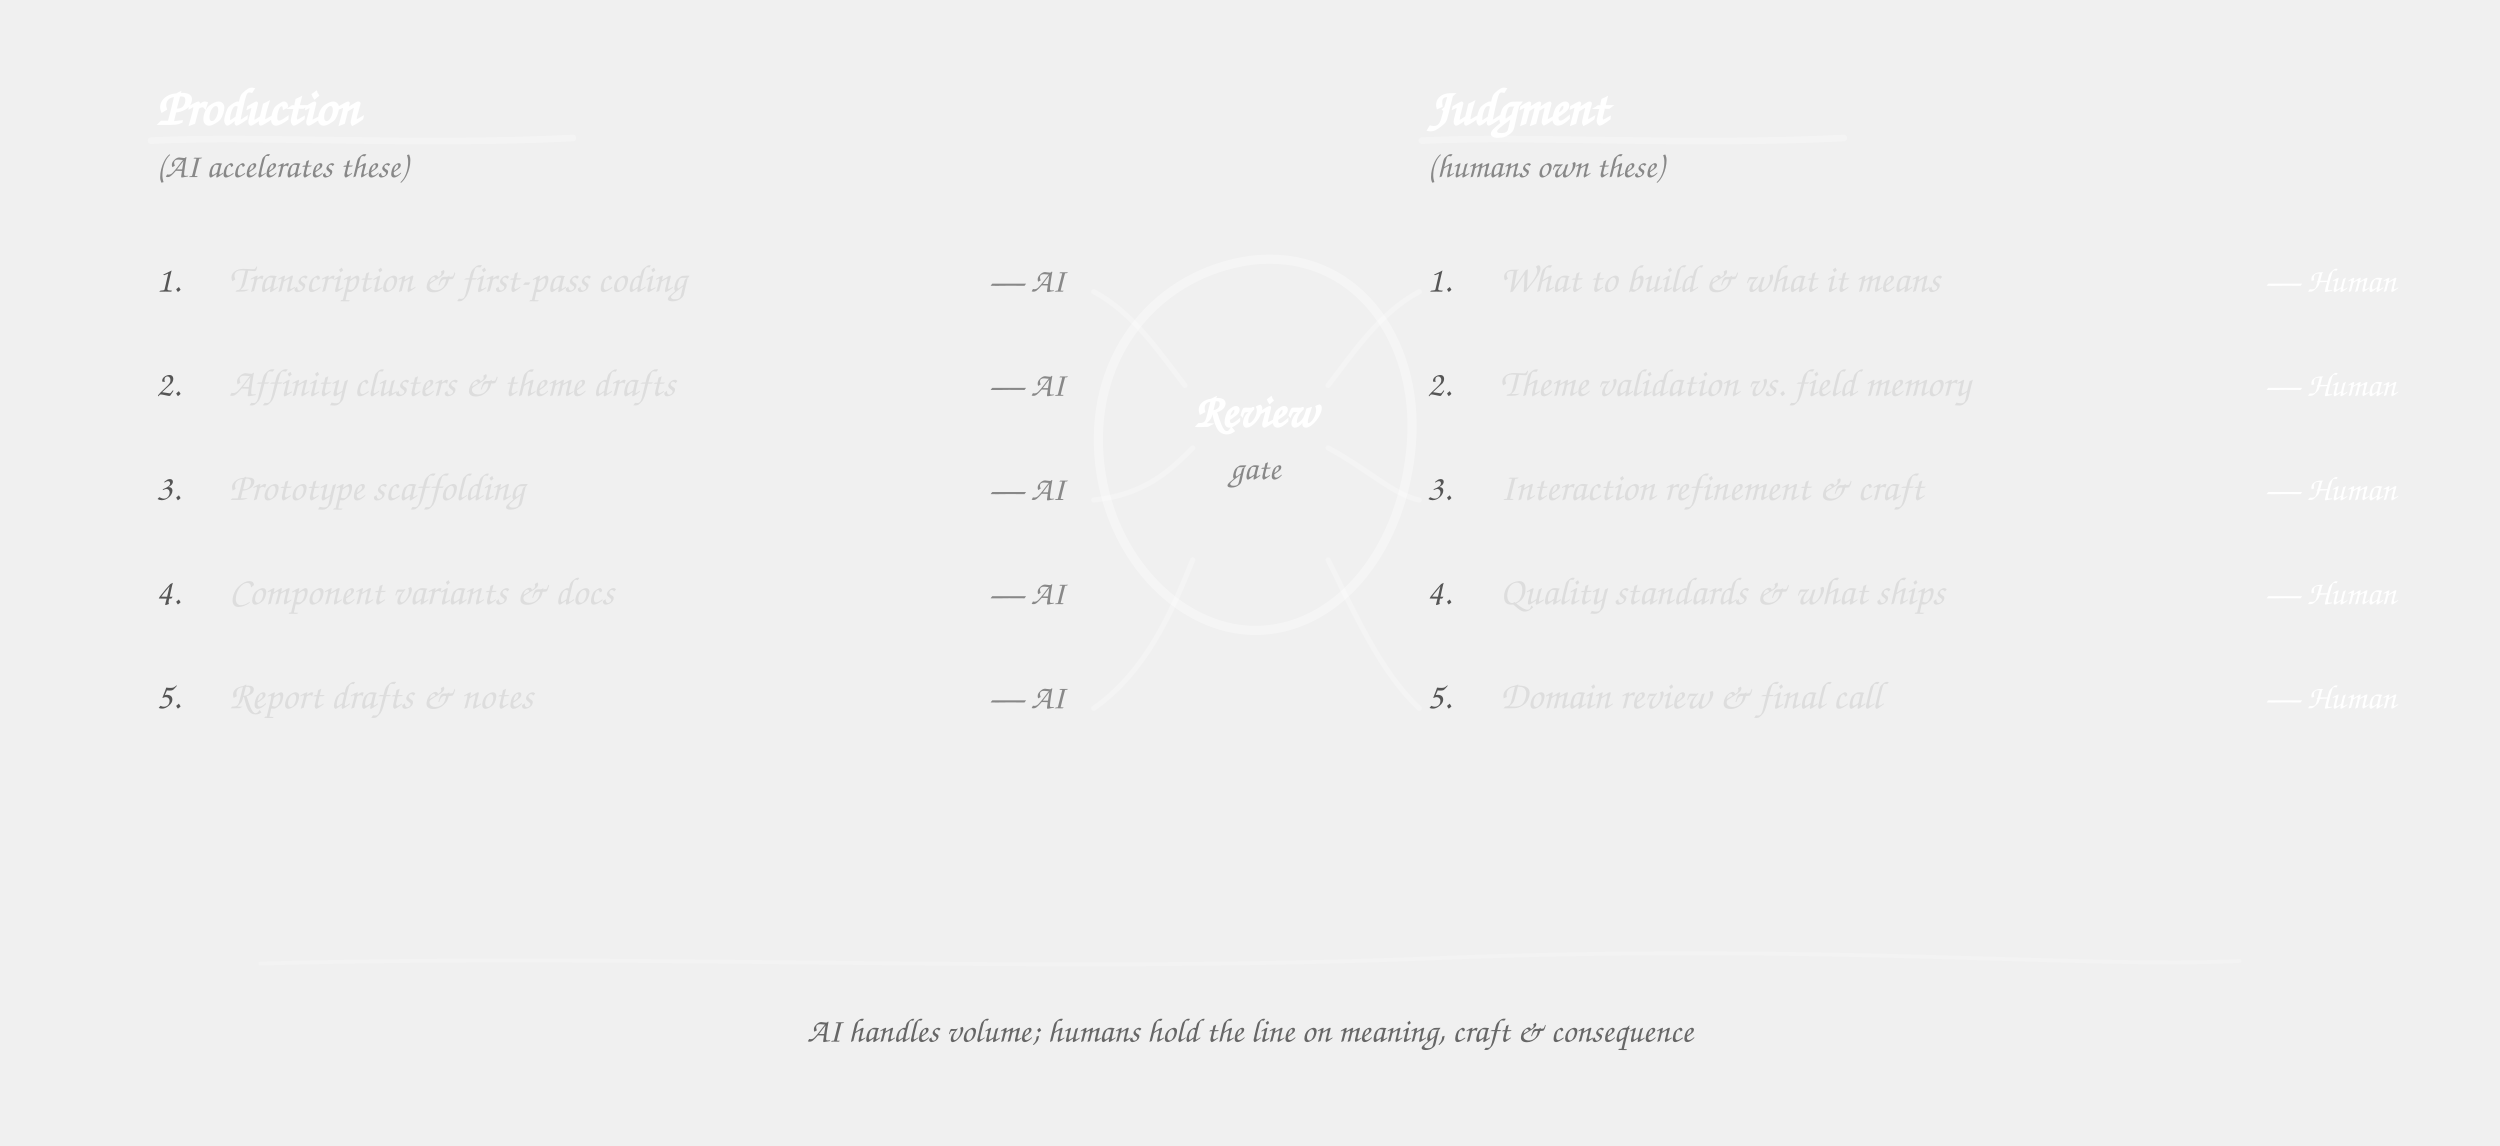
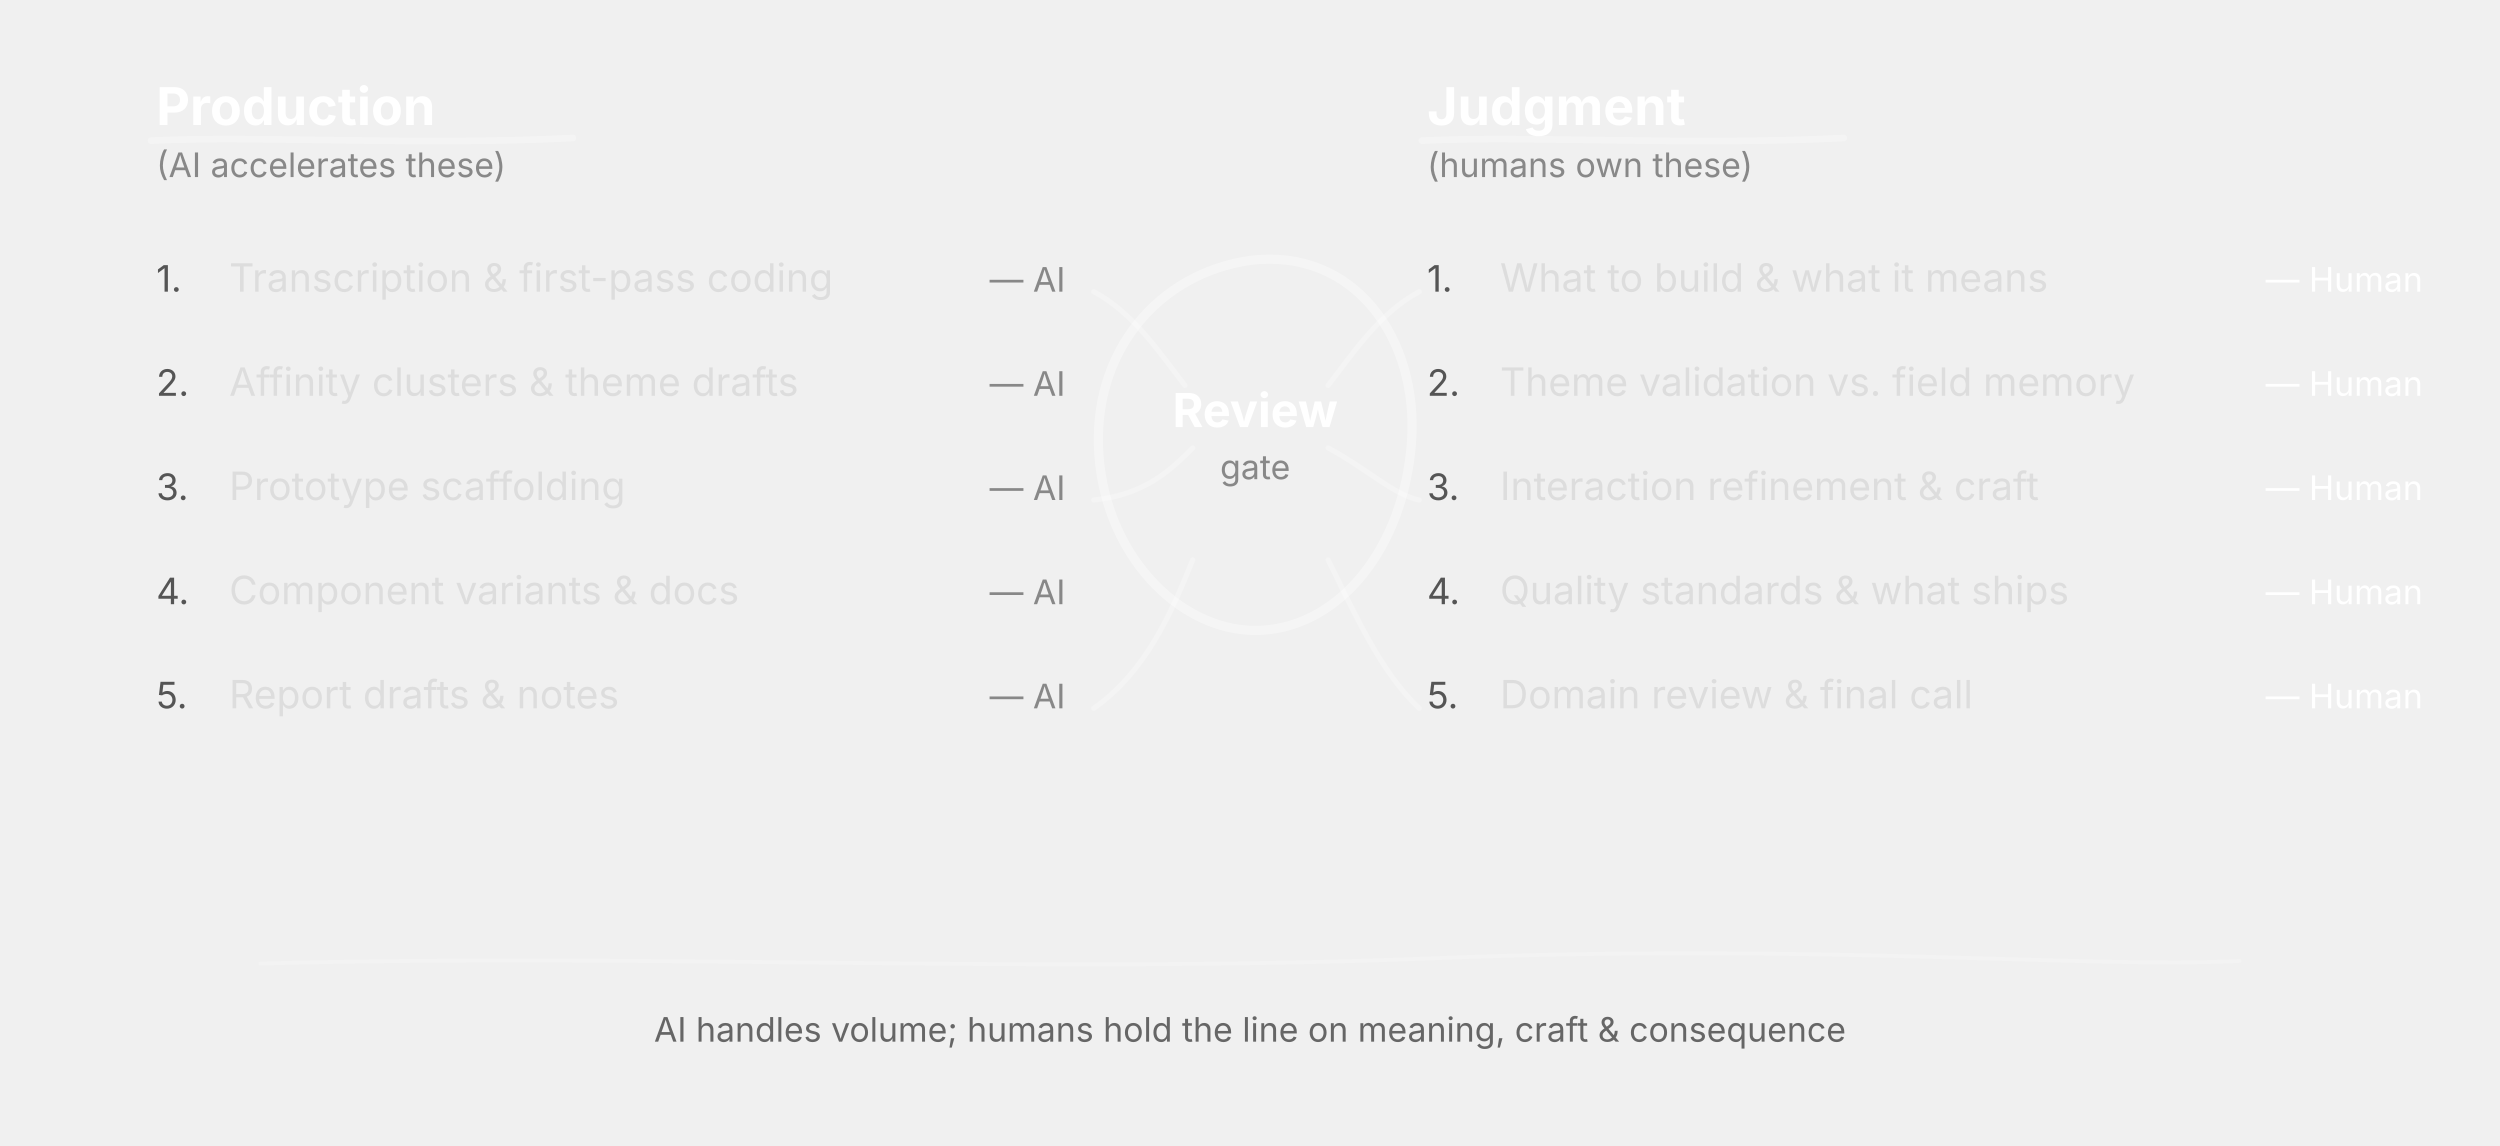
<svg xmlns="http://www.w3.org/2000/svg" viewBox="0 0 960 440" fill="none">
  <style>
-     text { font-family: 'Caveat', 'Segoe Script', 'Bradley Hand', 'Marker Felt', cursive; }
+     text { font-family: 'Inter', system-ui, sans-serif; }
    .title { font-size: 20px; font-weight: 700; fill: #ffffff; }
    .subtitle { font-size: 13px; fill: #888; }
    .item { font-size: 15px; fill: #ddd; }
    .num { font-size: 14px; fill: #555; }
    .tag-ai { font-size: 13px; fill: #888; }
    .tag-human { font-size: 13px; fill: #fff; }
    .gate { font-size: 18px; font-weight: 700; fill: #ffffff; text-anchor: middle; }
    .gate-sub { font-size: 13px; fill: #888; text-anchor: middle; }
    .note { font-size: 13px; fill: #666; text-anchor: middle; }
  </style>
  <text x="60" y="48" class="title">Production</text>
  <text x="60" y="68" class="subtitle">(AI accelerates these)</text>
  <path d="M58,54 C100,52 160,56 220,53" fill="none" stroke="#ffffff" stroke-width="2.5" opacity="0.3" stroke-linecap="round" />
  <text x="60" y="112" class="num">1.</text>
  <text x="88" y="112" class="item">Transcription &amp; first-pass coding</text>
  <text x="380" y="112" class="tag-ai">— AI</text>
  <text x="60" y="152" class="num">2.</text>
  <text x="88" y="152" class="item">Affinity clusters &amp; theme drafts</text>
  <text x="380" y="152" class="tag-ai">— AI</text>
  <text x="60" y="192" class="num">3.</text>
  <text x="88" y="192" class="item">Prototype scaffolding</text>
  <text x="380" y="192" class="tag-ai">— AI</text>
  <text x="60" y="232" class="num">4.</text>
  <text x="88" y="232" class="item">Component variants &amp; docs</text>
  <text x="380" y="232" class="tag-ai">— AI</text>
  <text x="60" y="272" class="num">5.</text>
  <text x="88" y="272" class="item">Report drafts &amp; notes</text>
  <text x="380" y="272" class="tag-ai">— AI</text>
  <path d="M480,100 C520,95 545,130 542,170 C539,210 515,240 485,242 C455,244 425,215 422,175 C419,135 445,105 480,100Z" fill="none" stroke="#ffffff" stroke-width="3.5" opacity="0.35" stroke-linecap="round" />
  <text x="482" y="164" class="gate">Review</text>
  <text x="482" y="184" class="gate-sub">gate</text>
  <path d="M420,112 C435,120 445,135 455,148" fill="none" stroke="#ffffff" stroke-width="2" opacity="0.25" stroke-linecap="round" />
  <path d="M420,192 C440,190 450,180 458,172" fill="none" stroke="#ffffff" stroke-width="2" opacity="0.25" stroke-linecap="round" />
  <path d="M420,272 C440,258 450,235 458,215" fill="none" stroke="#ffffff" stroke-width="2" opacity="0.25" stroke-linecap="round" />
  <path d="M510,148 C520,135 530,120 545,112" fill="none" stroke="#ffffff" stroke-width="2" opacity="0.25" stroke-linecap="round" />
  <path d="M510,172 C525,180 535,190 545,192" fill="none" stroke="#ffffff" stroke-width="2" opacity="0.25" stroke-linecap="round" />
  <path d="M510,215 C520,235 530,258 545,272" fill="none" stroke="#ffffff" stroke-width="2" opacity="0.25" stroke-linecap="round" />
  <text x="548" y="48" class="title">Judgment</text>
  <text x="548" y="68" class="subtitle">(humans own these)</text>
  <path d="M546,54 C588,52 648,56 708,53" fill="none" stroke="#ffffff" stroke-width="2.5" opacity="0.3" stroke-linecap="round" />
  <text x="548" y="112" class="num">1.</text>
  <text x="576" y="112" class="item">What to build &amp; what it means</text>
  <text x="870" y="112" class="tag-human">— Human</text>
  <text x="548" y="152" class="num">2.</text>
  <text x="576" y="152" class="item">Theme validation vs. field memory</text>
  <text x="870" y="152" class="tag-human">— Human</text>
  <text x="548" y="192" class="num">3.</text>
  <text x="576" y="192" class="item">Interaction refinement &amp; craft</text>
  <text x="870" y="192" class="tag-human">— Human</text>
  <text x="548" y="232" class="num">4.</text>
  <text x="576" y="232" class="item">Quality standards &amp; what ships</text>
  <text x="870" y="232" class="tag-human">— Human</text>
  <text x="548" y="272" class="num">5.</text>
  <text x="576" y="272" class="item">Domain review &amp; final call</text>
  <text x="870" y="272" class="tag-human">— Human</text>
  <path d="M100,370 C250,366 400,374 550,368 C700,362 800,372 860,369" fill="none" stroke="#ffffff" stroke-width="1.5" opacity="0.18" stroke-linecap="round" />
  <text x="480" y="400" class="note">AI handles volume; humans hold the line on meaning, craft &amp; consequence</text>
</svg>
